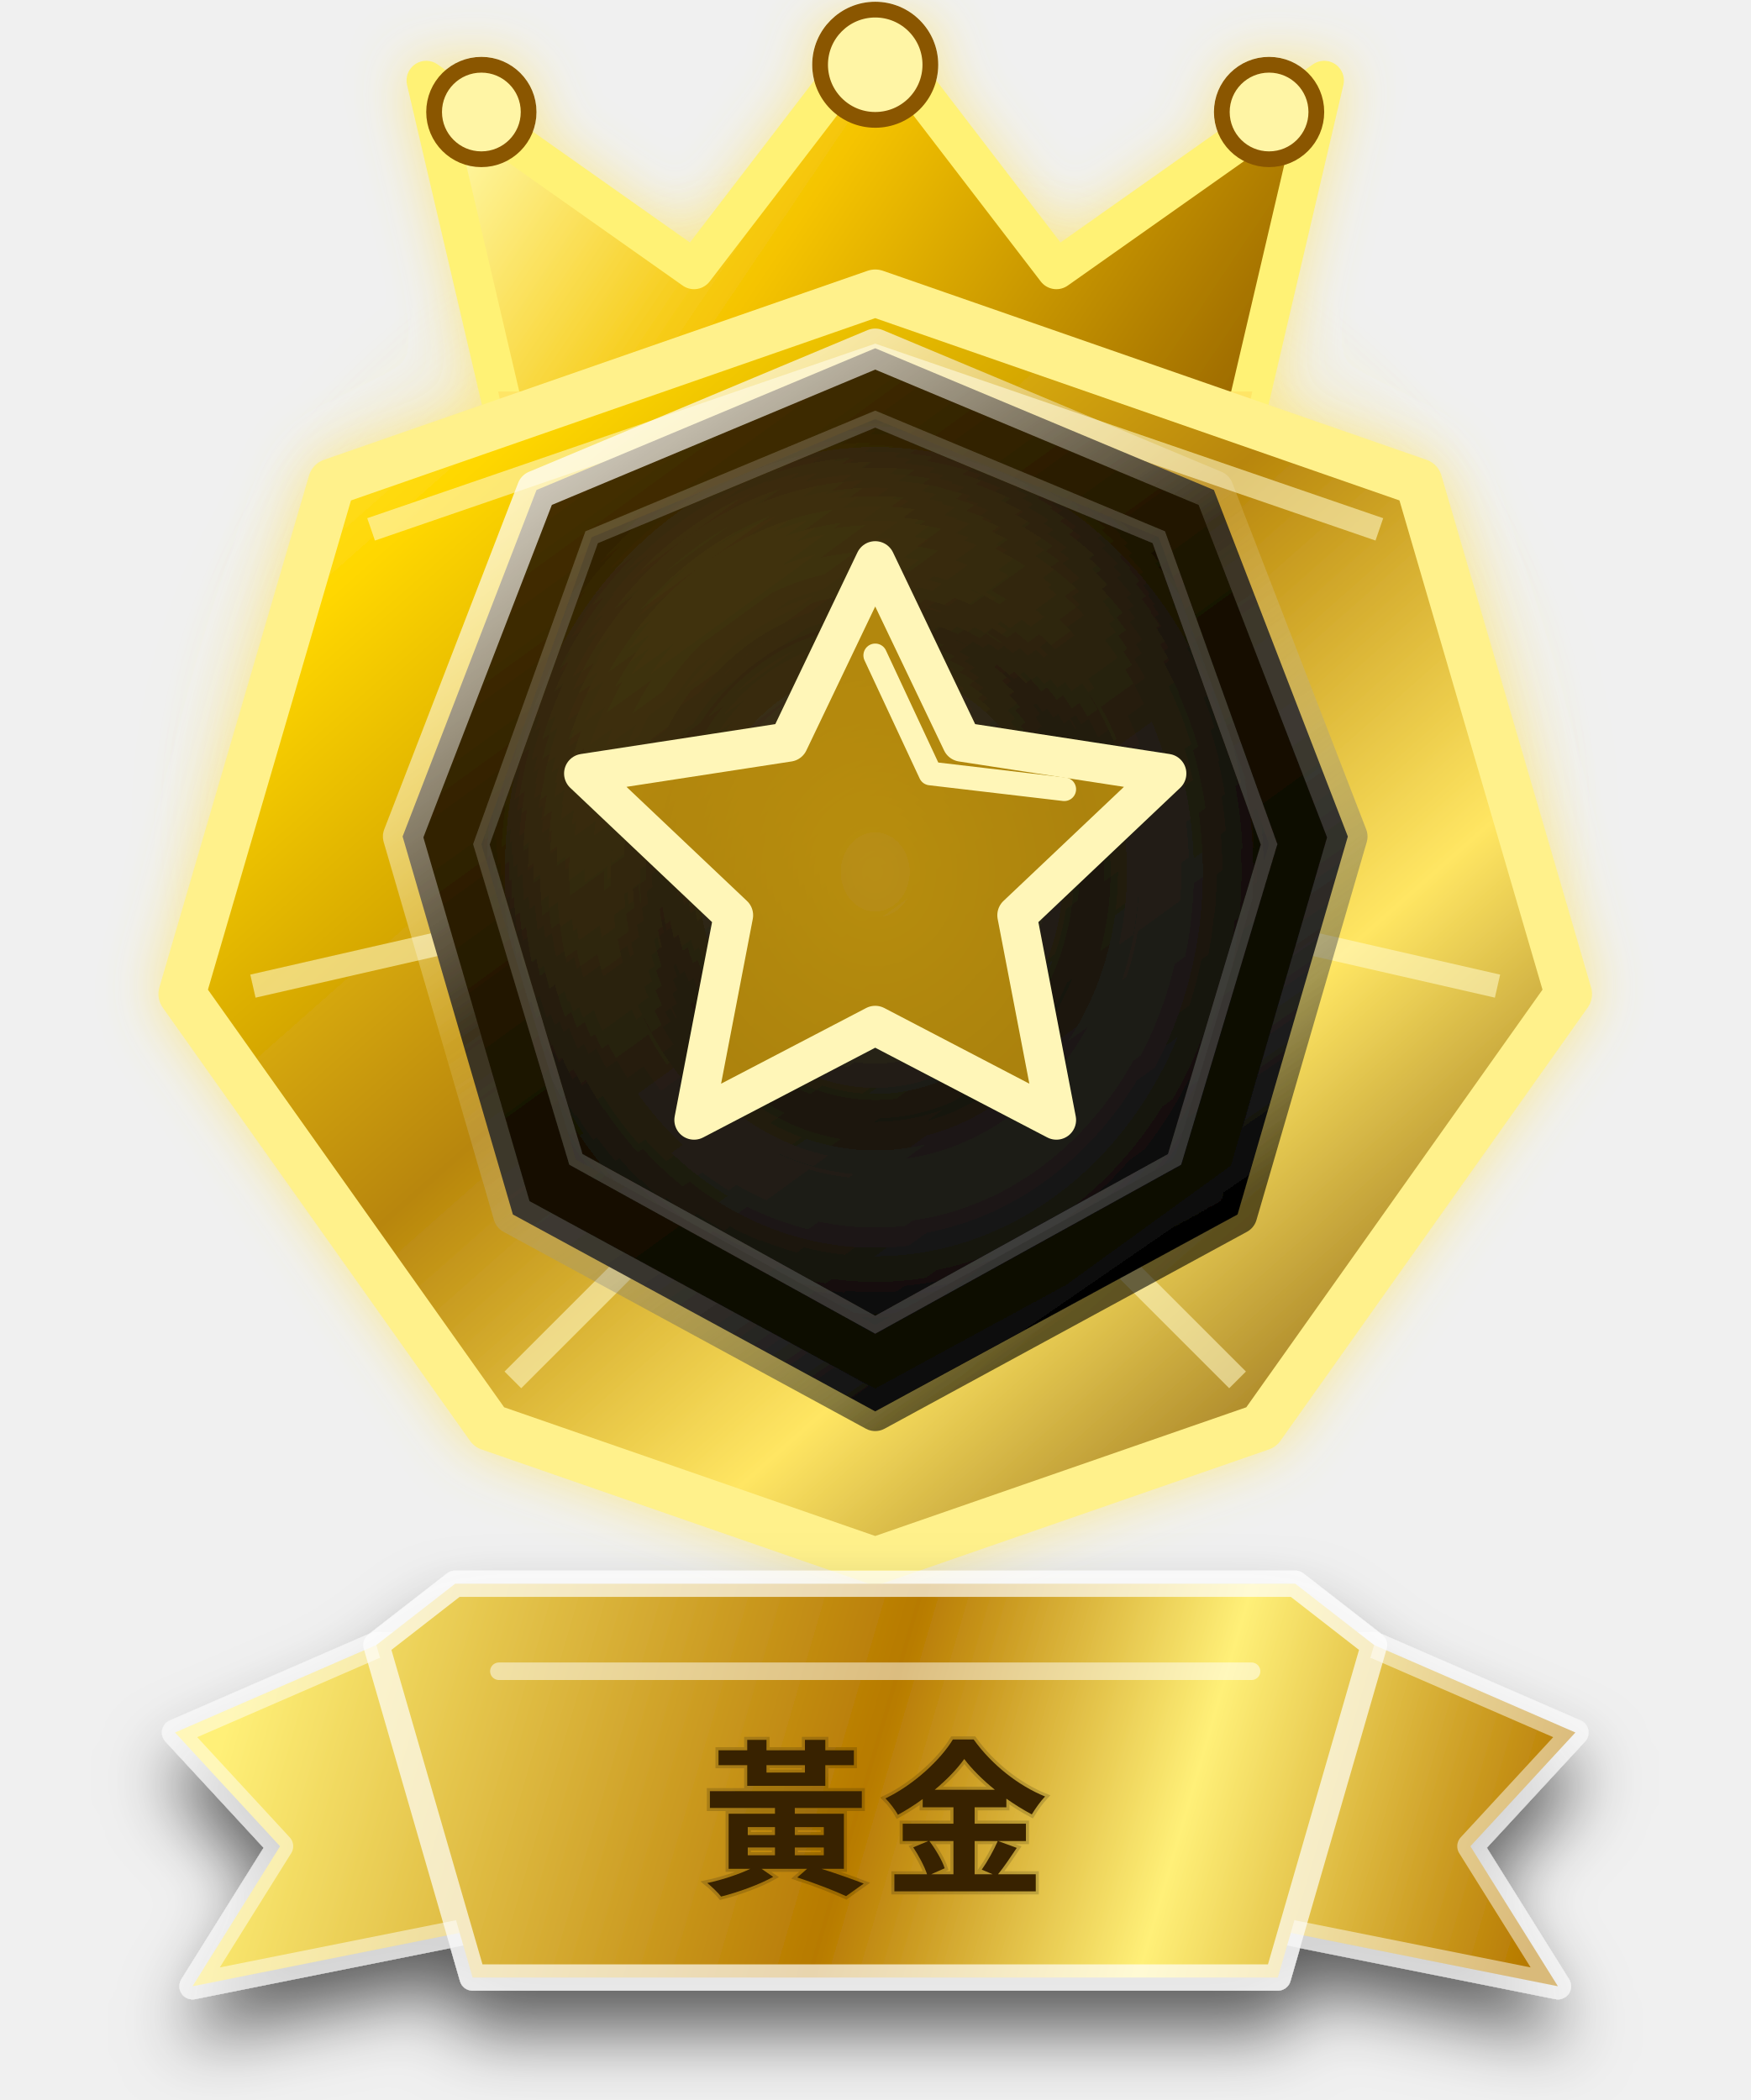
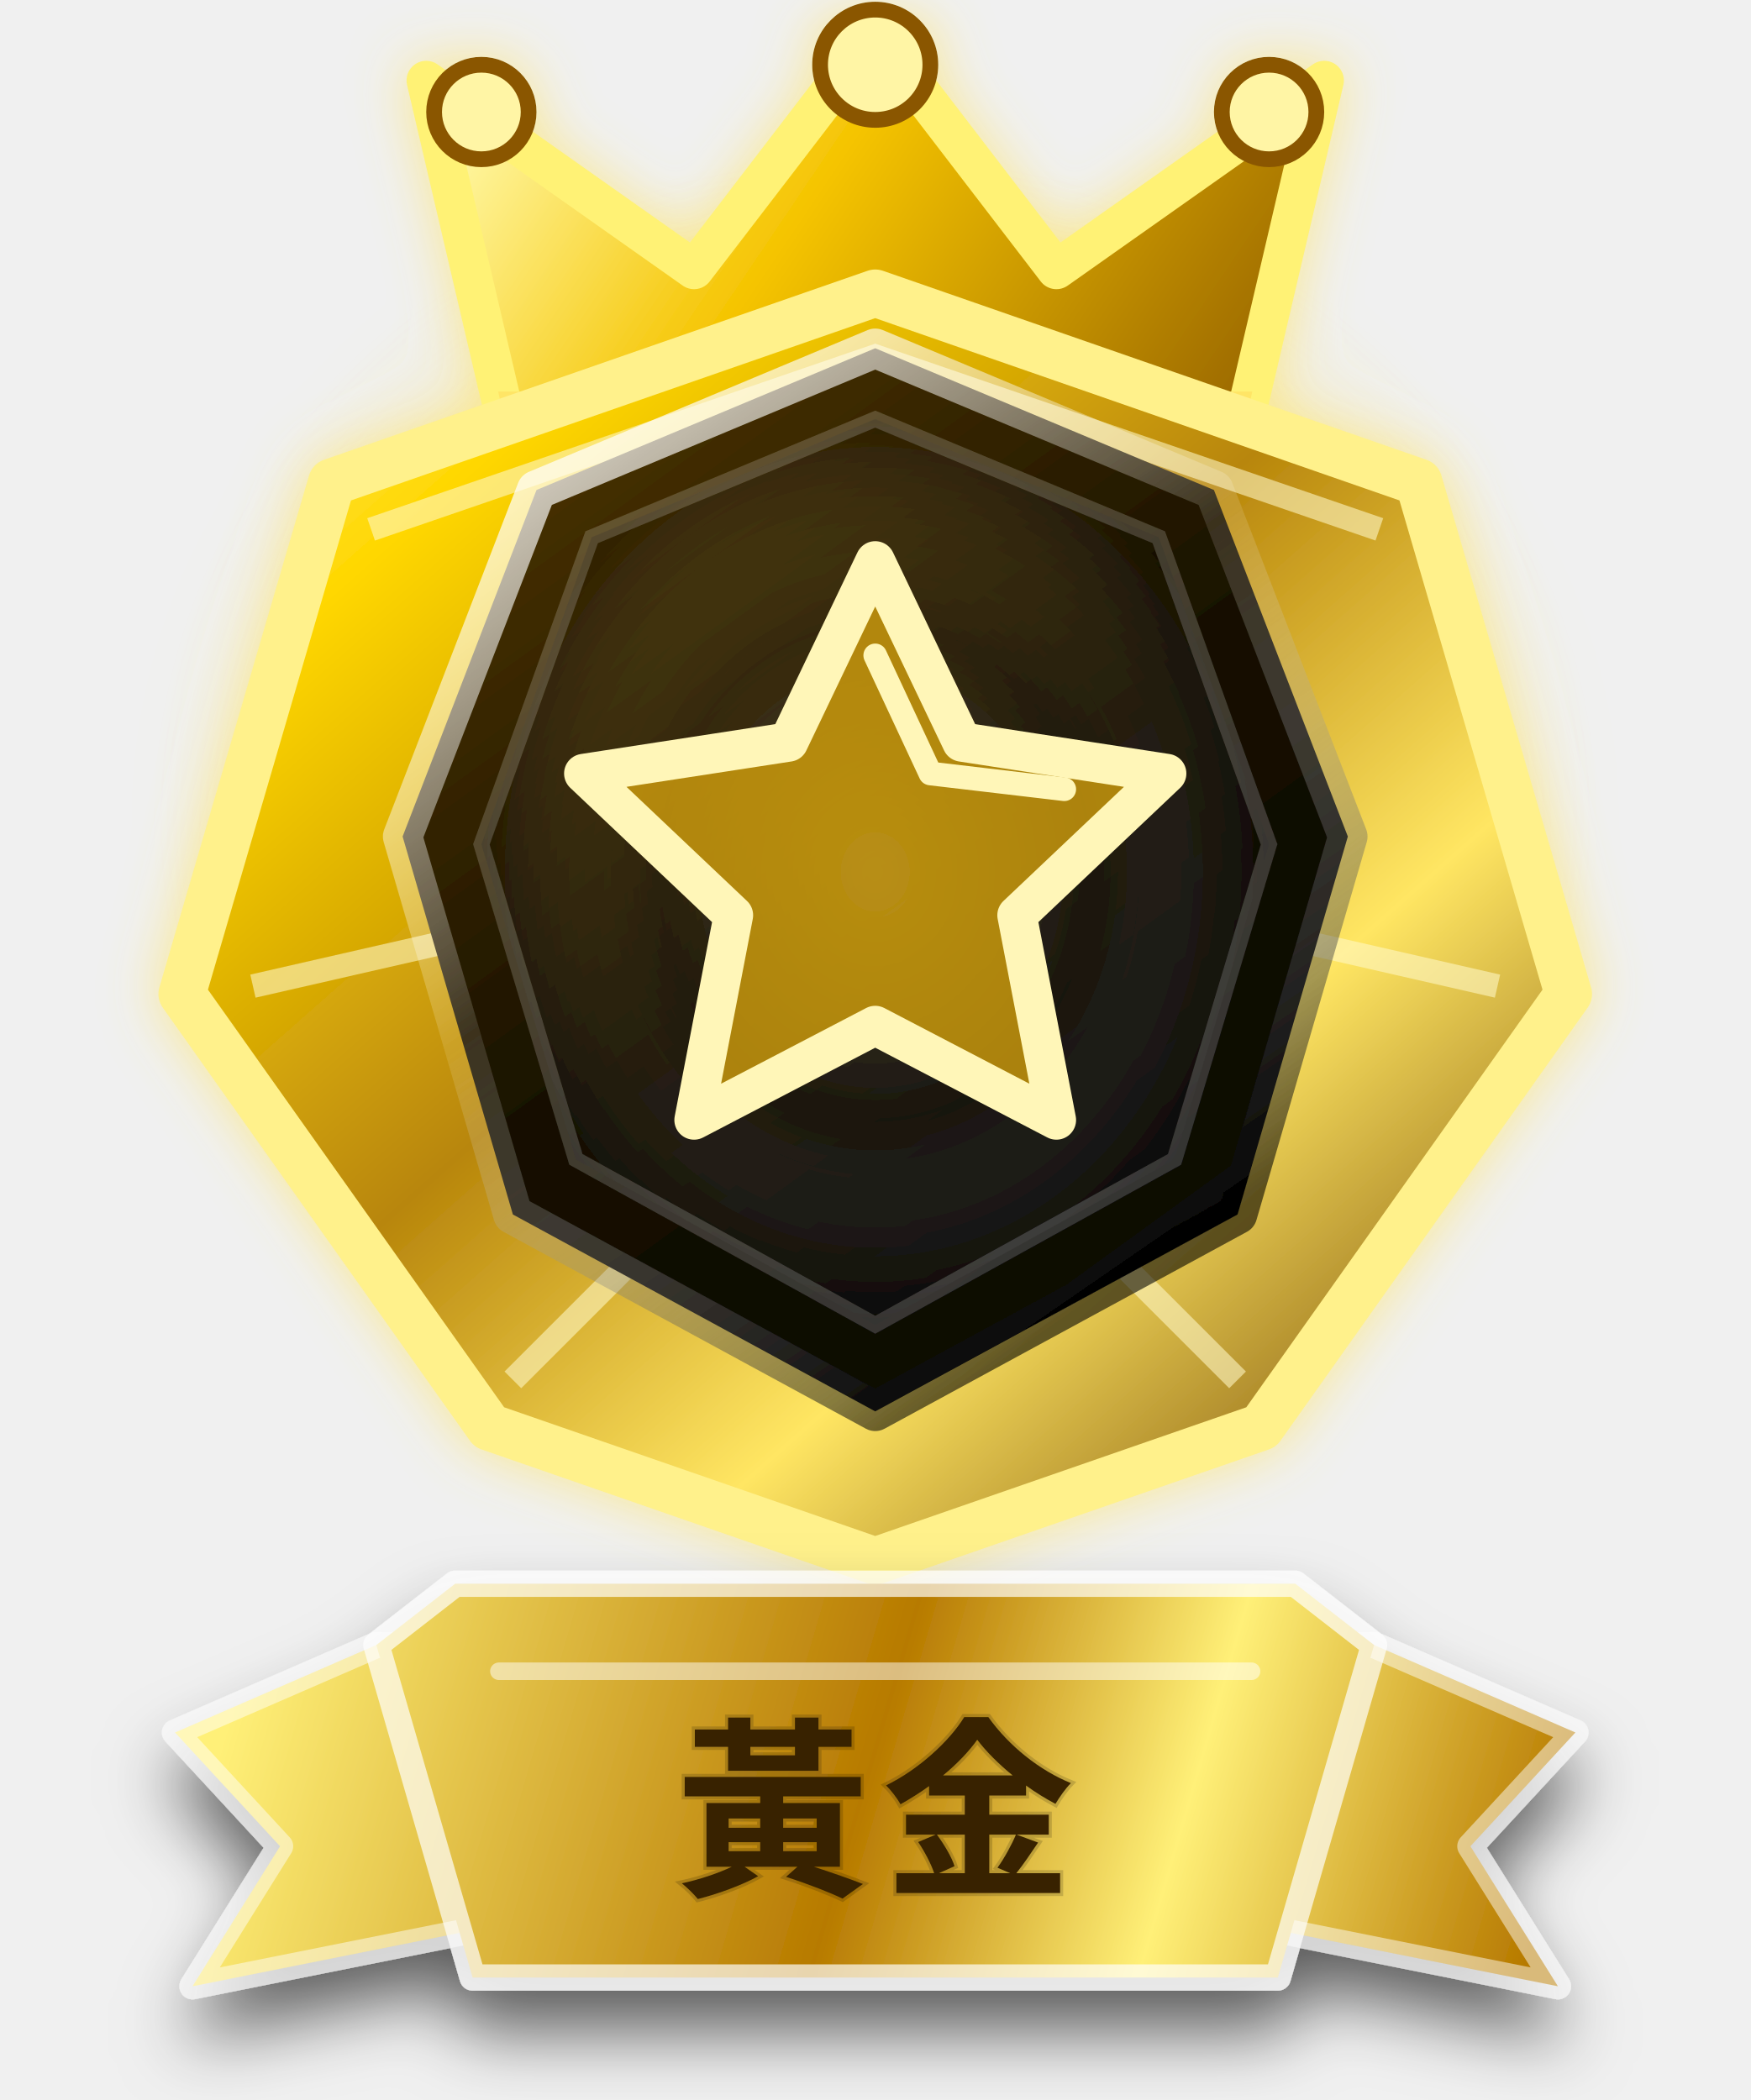
<svg xmlns="http://www.w3.org/2000/svg" viewBox="0 0 200 240" role="img" aria-label="黃金獎徽章外框">
  <defs>
    <linearGradient id="gold-metal" x1="24" y1="18" x2="176" y2="190" gradientUnits="userSpaceOnUse">
      <stop stop-color="#FFF6A0" />
      <stop offset=".2" stop-color="#FFD700" />
      <stop offset=".48" stop-color="#B8860B" />
      <stop offset=".72" stop-color="#FFE663" />
      <stop offset="1" stop-color="#714500" />
    </linearGradient>
    <linearGradient id="gold-crown" x1="54" y1="4" x2="146" y2="66" gradientUnits="userSpaceOnUse">
      <stop stop-color="#FFF8A6" />
      <stop offset=".38" stop-color="#F5C400" />
      <stop offset="1" stop-color="#8F5C00" />
    </linearGradient>
    <radialGradient id="gold-glow">
      <stop stop-color="#FFF7B0" stop-opacity=".8" />
      <stop offset=".5" stop-color="#FFD700" stop-opacity=".22" />
      <stop offset="1" stop-color="#FFD700" stop-opacity="0" />
    </radialGradient>
    <filter id="gold-shadow" x="-35%" y="-35%" width="170%" height="180%">
      <feDropShadow dx="0" dy="8" stdDeviation="7" flood-color="#5E3900" flood-opacity=".7" />
      <feDropShadow dx="0" dy="0" stdDeviation="3.5" flood-color="#FFE45C" flood-opacity=".65" />
    </filter>
    <linearGradient id="gold-plate" x1="58" y1="48" x2="142" y2="164" gradientUnits="userSpaceOnUse">
      <stop stop-color="#4D3500" />
      <stop offset=".52" stop-color="#171000" />
      <stop offset="1" stop-color="#050608" />
    </linearGradient>
    <linearGradient id="gold-plate-rim" x1="65" y1="54" x2="136" y2="157" gradientUnits="userSpaceOnUse">
      <stop stop-color="#FFFFFF" stop-opacity=".72" />
      <stop offset=".42" stop-color="#FFFFFF" stop-opacity=".12" />
      <stop offset="1" stop-color="#000000" stop-opacity=".58" />
    </linearGradient>
    <linearGradient id="gold-ribbon" x1="28" y1="190" x2="172" y2="232" gradientUnits="userSpaceOnUse">
      <stop stop-color="#FFF078" />
      <stop offset=".48" stop-color="#B77A00" />
      <stop offset=".72" stop-color="#FFF078" />
      <stop offset="1" stop-color="#B77A00" />
    </linearGradient>
    <radialGradient id="gold-plate-glow">
      <stop stop-color="#FFFFFF" stop-opacity=".2" />
      <stop offset=".55" stop-color="#FFFFFF" stop-opacity=".04" />
      <stop offset="1" stop-color="#000000" stop-opacity=".22" />
    </radialGradient>
    <filter id="gold-banner-shadow" x="-25%" y="-40%" width="150%" height="190%">
      <feDropShadow dx="0" dy="5" stdDeviation="4" flood-color="#000" flood-opacity=".62" />
    </filter>
  </defs>
  <g filter="url(#gold-shadow)" transform="translate(10 2) scale(.9)">
    <ellipse cx="100" cy="102" rx="92" ry="86" fill="url(#gold-glow)" />
    <path d="M54 55 43 8l34 24L100 2l23 30 34-24-11 47Z" fill="url(#gold-crown)" stroke="#FFF275" stroke-width="5" stroke-linejoin="round" />
    <path d="M54 49h92l-4 18H58Z" fill="#B8860B" stroke="#FFE566" stroke-width="3" />
    <g fill="#FFF5A5" stroke="#8A5600" stroke-width="2">
      <circle cx="50" cy="12" r="6" />
      <circle cx="100" cy="6" r="7" />
      <circle cx="150" cy="12" r="6" />
    </g>
    <path d="M100 35 169 59l19 65-39 55-49 17-49-17-39-55 19-65Z M100 72 70 82l-10 37 20 28 20 7 20-7 20-28-10-37Z" fill="url(#gold-metal)" fill-rule="evenodd" stroke="#FFF18B" stroke-width="6" stroke-linejoin="round" />
    <path d="M36 65 100 43l64 22M21 123l35-8m88 0 35 8M54 173l26-26m40 0 26 26" fill="none" stroke="#FFF8C7" stroke-opacity=".58" stroke-width="3" />
    <path d="M100 42 143 60l17 44-14 48-46 25-46-25-14-48 17-44Z" fill="url(#gold-plate)" stroke="url(#gold-plate-rim)" stroke-width="5" stroke-linejoin="round" />
    <path d="M100 51 136 66l14 39-12 40-38 21-38-21-12-40 14-39Z" fill="url(#gold-plate-glow)" stroke="#FFF" stroke-opacity=".18" stroke-width="2" />
    <g stroke="#FFF6B8" stroke-linejoin="round">
      <path d="m100 69 11 23 26 4-19 18 5 26-23-12-23 12 5-26-19-18 26-4Z" fill="#E3AC08" fill-opacity=".72" stroke-width="5" />
      <path d="m100 81 7 15 17 2" fill="none" stroke-width="3" stroke-linecap="round" />
    </g>
  </g>
  <g filter="url(#gold-banner-shadow)">
    <path d="M20 198 43 188h114l23 10-12 13 10 16-35-7H57l-35 7 10-16Z" fill="url(#gold-ribbon)" stroke="#FFF" stroke-opacity=".48" stroke-width="3" stroke-linejoin="round" />
    <path d="M43 188 52 181h96l9 7-11 38H54Z" fill="url(#gold-ribbon)" stroke="#FFF" stroke-opacity=".68" stroke-width="3" stroke-linejoin="round" />
    <path d="M57 191h86" stroke="#FFF" stroke-opacity=".5" stroke-width="2" stroke-linecap="round" />
-     <text x="100" y="215" text-anchor="middle" font-family="Noto Sans TC, system-ui, sans-serif" font-size="19" font-weight="700" letter-spacing="1.5" fill="#392300" stroke="#000" stroke-opacity=".16" stroke-width=".7" paint-order="stroke">黃金</text>
+     <text x="100" y="215" text-anchor="middle" font-family="Noto Sans TC, system-ui, sans-serif" font-size="22" font-weight="700" letter-spacing="1.5" fill="#392300" stroke="#000" stroke-opacity=".16" stroke-width=".7" paint-order="stroke">黃金</text>
  </g>
</svg>
